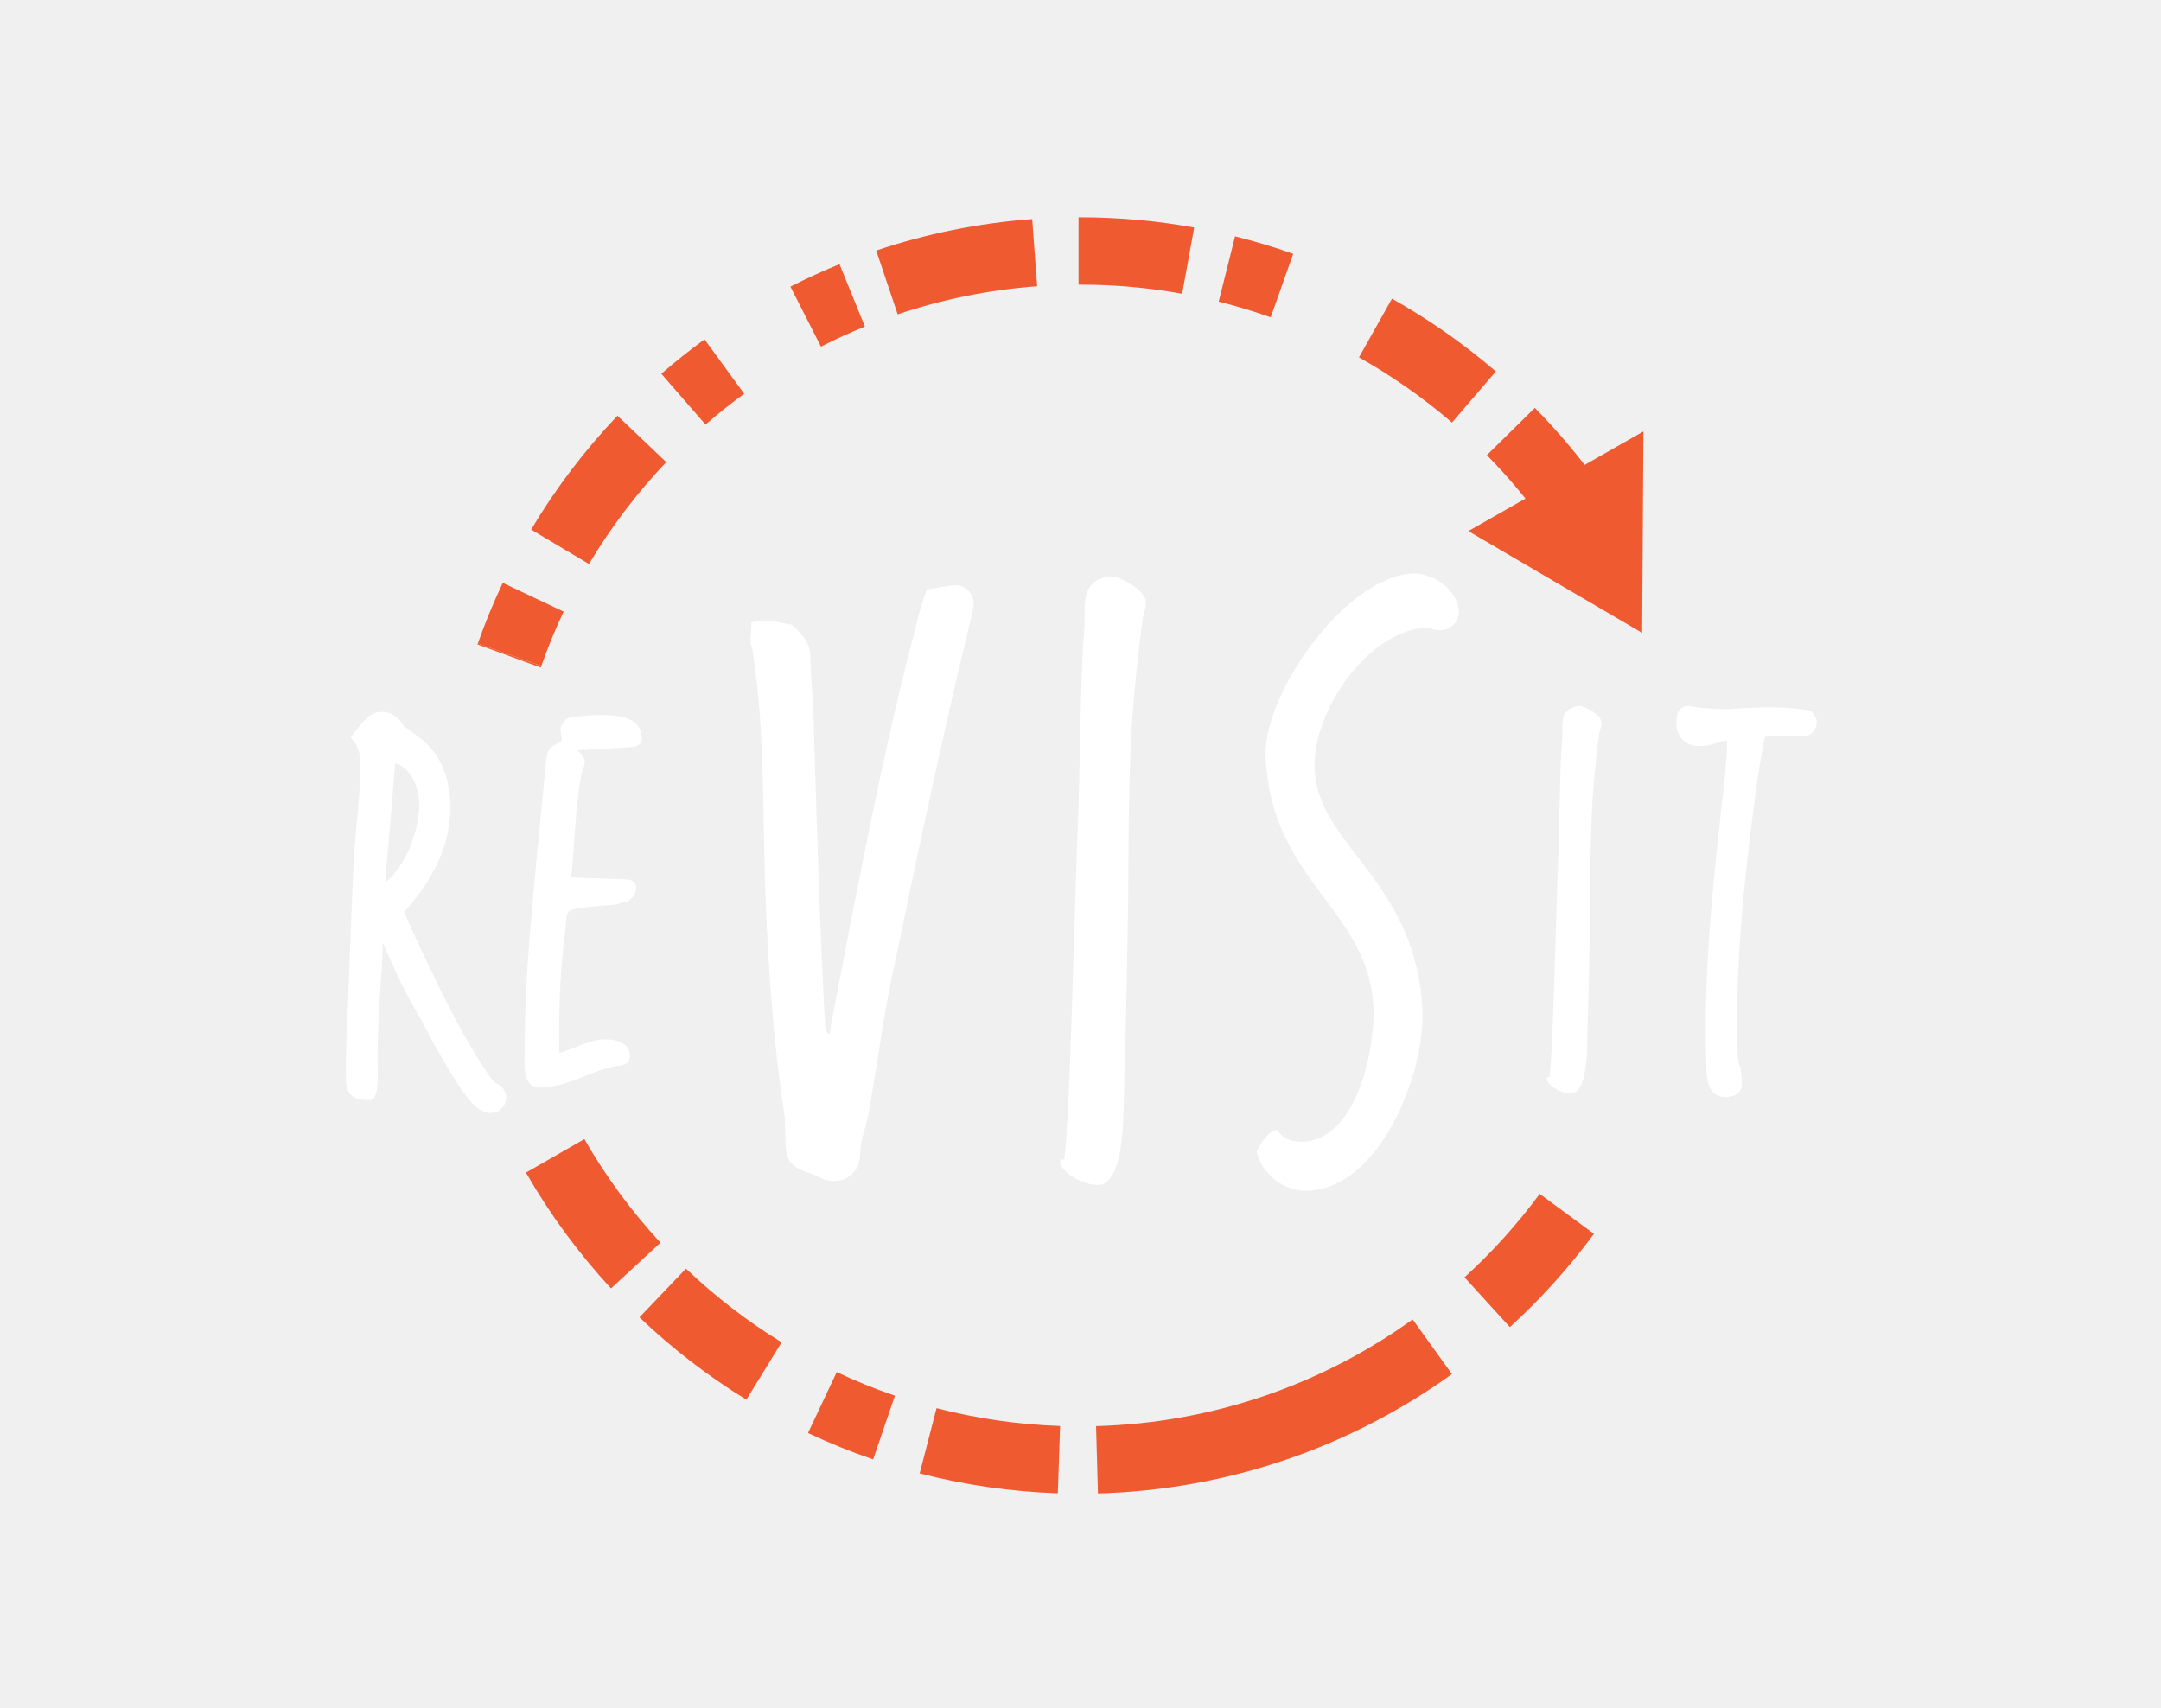
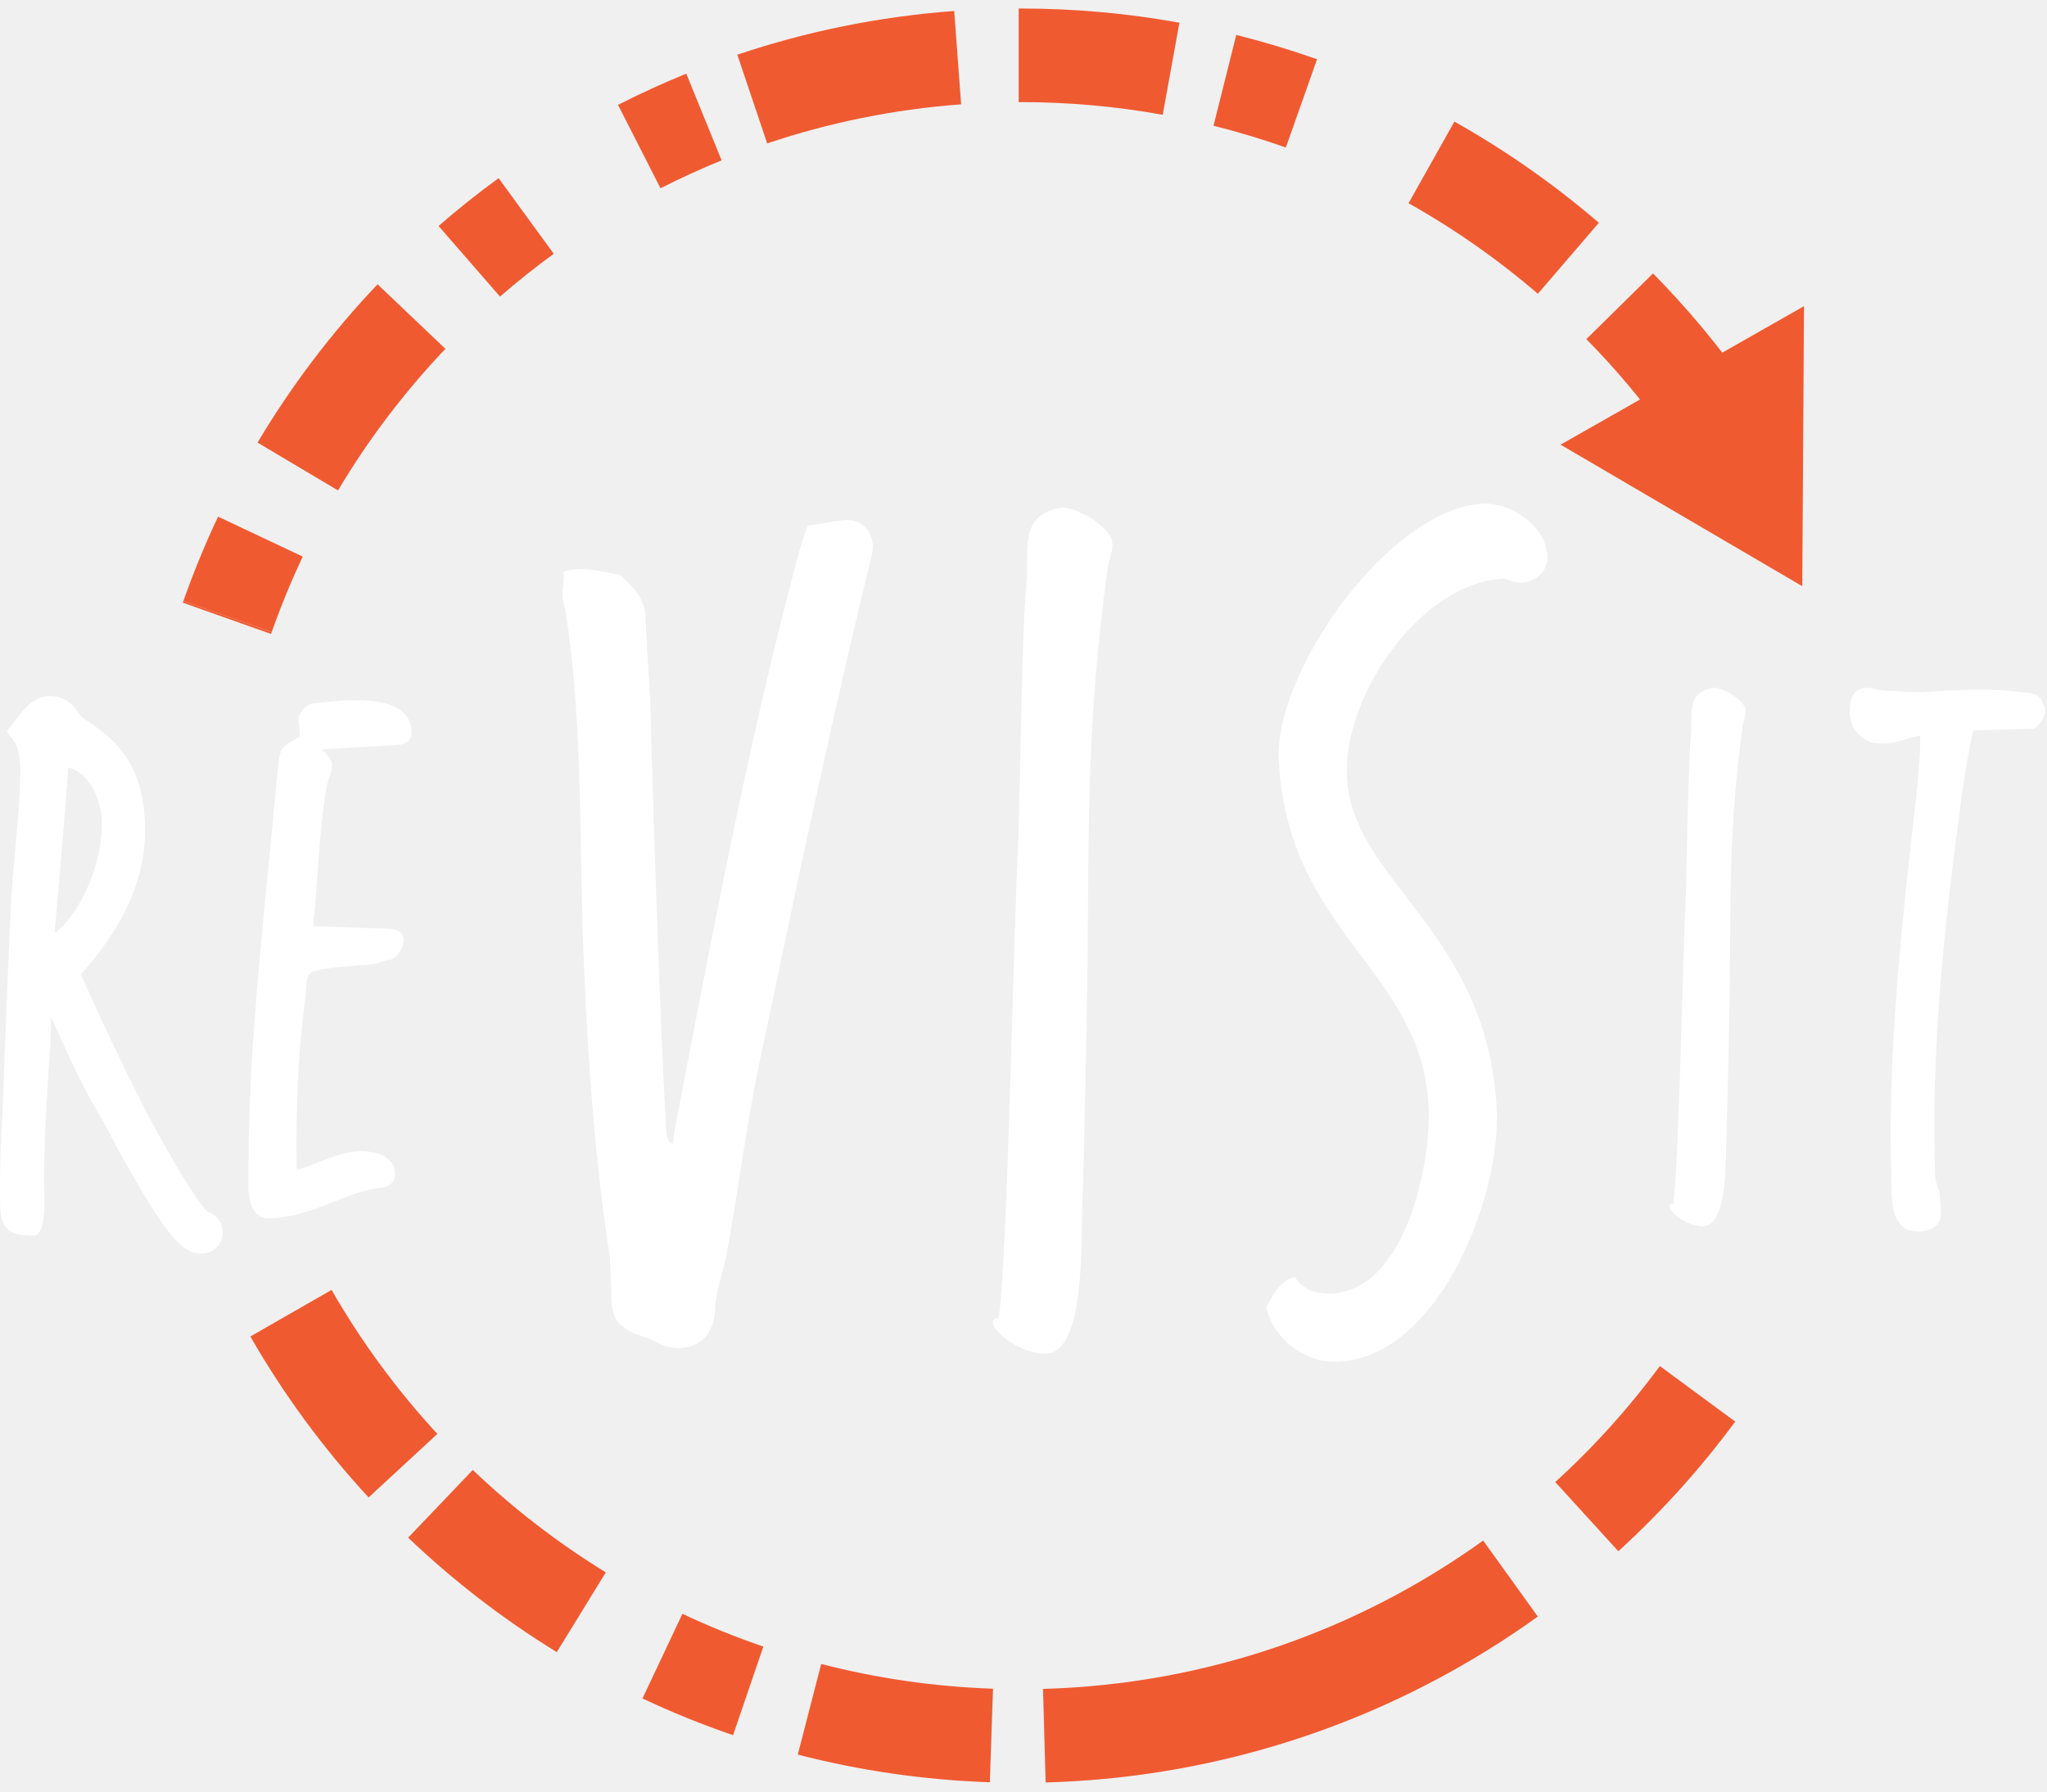
- <svg xmlns="http://www.w3.org/2000/svg" width="706" height="558" viewBox="0 0 706 558" fill="none">
-   <path d="M249.923 202.76C253.133 202.76 255.693 203.72 258.583 204.04C261.793 206.93 264.353 209.49 264.673 213.66C264.993 222.96 265.953 232.58 265.953 240.27C266.913 272.01 267.873 303.44 269.483 333.58C269.483 335.18 269.803 337.43 270.763 337.75C271.403 338.07 271.083 336.15 271.723 333.58C278.453 298.63 287.113 252.13 297.053 213.02C298.973 205.97 300.263 199.23 302.823 192.5C304.423 192.5 309.553 191.22 312.123 191.22C316.293 191.22 318.853 195.07 317.893 199.24C308.913 236.11 300.583 274.91 292.883 312.11C288.713 330.39 287.113 345.14 283.583 364.7C282.623 368.87 281.023 373.04 281.023 377.2C280.703 382.65 277.173 385.86 272.363 385.86C271.083 385.86 269.803 385.54 268.193 384.9C264.343 382.65 261.783 383.3 258.253 379.77C256.973 378.17 256.653 375.6 256.653 374C256.653 370.15 256.333 367.59 256.333 364.7C252.803 341.93 251.203 319.17 250.243 296.4C248.963 268.82 250.243 239.65 245.753 211.75C244.473 209.18 245.753 206.3 245.433 203.41C247.033 202.77 248.643 202.77 249.923 202.77V202.76Z" fill="white" />
-   <path d="M351.893 275.54C352.853 258.23 352.853 222.95 354.133 206.6C355.093 198.9 351.893 189.93 362.473 188.32C365.683 188 374.013 192.81 374.333 196.34C374.653 198.26 373.693 200.19 373.373 201.79C368.243 239.31 368.883 262.71 368.563 295.1C368.243 314.34 367.923 334.22 367.283 353.46C366.963 362.12 367.923 387.13 358.623 387.13C350.923 387.13 342.913 378.79 347.723 378.79C349.643 361.8 350.613 311.77 351.893 275.54Z" fill="white" />
-   <path d="M425.633 373.02C442.953 372.38 449.043 343.84 448.723 330.05C447.763 296.7 415.053 288.69 413.453 246.68C413.133 225.84 440.063 188 461.873 187.36C468.603 187.36 476.303 192.81 476.623 199.86C476.623 203.39 473.733 205.95 470.213 205.95C469.253 205.95 467.973 205.63 466.683 204.99C446.803 205.63 428.843 232.57 429.483 250.84C430.123 276.49 463.153 287.39 464.753 331C465.073 351.84 450.643 388.08 427.233 389.04C419.533 389.36 412.163 383.59 410.563 376.21C412.163 373 414.413 369.48 417.293 369.16C419.543 372.69 423.063 373.01 425.633 373.01V373.02Z" fill="white" />
-   <path d="M508.863 286.17C509.473 275.15 509.473 252.7 510.293 242.3C510.903 237.4 508.863 231.69 515.603 230.67C517.643 230.47 522.953 233.53 523.153 235.77C523.353 236.99 522.743 238.22 522.543 239.24C519.273 263.11 519.683 278.01 519.483 298.62C519.283 310.86 519.073 323.51 518.663 335.76C518.463 341.27 519.073 357.19 513.153 357.19C508.253 357.19 503.153 351.89 506.213 351.89C507.433 341.07 508.053 309.24 508.863 286.18V286.17Z" fill="white" />
-   <path d="M555.183 243.72C551.103 243.92 547.833 240.86 547.633 236.58C547.633 233.52 548.243 230.66 551.713 230.66C552.933 230.66 554.573 231.27 555.793 231.27C558.853 231.47 561.713 231.68 564.773 231.68L570.893 231.27C572.933 231.27 574.973 231.07 577.223 231.07C581.513 231.07 585.793 231.27 589.673 231.89C592.323 232.09 592.733 233.52 593.553 235.36C593.753 237.4 592.533 239.24 590.903 240.26L576.623 240.67C575.193 247.61 574.173 253.93 573.363 260.67C569.693 288.01 566.833 315.97 567.653 343.52C567.653 345.36 567.853 347.4 568.673 348.82C568.873 350.66 569.083 352.49 569.083 354.13C569.083 357.19 566.433 358.42 563.773 358.42C557.443 358.42 557.443 351.69 557.443 346.59C556.423 315.57 560.093 284.35 563.563 253.54C563.763 249.46 564.383 245.79 564.173 241.91C560.503 242.52 559.073 243.75 555.193 243.75L555.183 243.72Z" fill="white" />
-   <path d="M124.593 232.58C128.033 232.58 130.263 234.4 131.883 237.24C136.133 240.68 146.673 244.94 147.083 262.97C147.493 278.98 138.373 290.73 131.683 298.43C132.693 299.44 136.753 310.38 137.153 311.4C142.423 323.56 149.513 336.12 150.933 338.75C151.743 340.57 149.713 341.38 147.893 341.38H146.683C138.373 340.16 128.243 314.84 125.003 307.95C125.003 315.24 124.393 319.09 124.193 324.56C123.993 327.4 123.183 339.76 123.383 349.08C123.583 354.96 123.183 359.41 120.753 359.41C115.683 359.41 113.253 358.19 113.053 352.72C112.853 344.61 113.253 336.51 113.663 328.61C114.273 311.99 114.883 295.58 115.693 279.17C116.103 273.09 118.123 254.65 117.723 248.78C117.523 242.7 114.683 242.09 114.683 240.68C117.723 237.24 119.753 232.78 124.613 232.57L124.593 232.58ZM136.953 263.38C137.153 255.48 132.703 250.01 129.053 249.4C128.443 258.11 126.623 279.59 125.813 288.3C130.673 284.85 136.553 274.52 136.953 263.38Z" fill="white" />
-   <path d="M183.143 237.64C183.953 235.61 184.963 234.4 187.393 234.19C189.623 233.99 193.063 233.58 196.713 233.58C202.793 233.58 209.273 234.8 209.683 240.67C209.883 243.1 208.263 244.11 206.033 244.11L188.603 245.12C189.413 245.93 191.033 247.35 191.033 248.77C191.033 250.39 190.223 251.81 189.813 253.63C187.993 263.15 187.583 278.15 186.573 286.66L203.793 287.27C206.223 287.27 207.843 287.88 207.843 290.11C207.843 291.73 206.423 293.96 204.803 294.57C203.583 294.57 201.963 295.38 200.753 295.58C196.903 295.99 190.823 296.19 186.973 297.2C184.543 297.81 185.153 300.64 184.743 303.48C182.923 317.26 182.513 329.82 182.713 344C187.573 342.58 193.043 339.54 197.703 339.54C201.143 339.54 205.803 340.76 205.803 344.81C205.803 347.24 204.183 348.05 201.753 348.25C193.243 349.47 186.353 355.14 176.023 355.34C172.173 355.34 171.363 350.68 171.363 347.84C171.363 335.08 171.773 322.11 172.783 309.55C174.203 289.9 176.433 269.84 178.253 250.18C178.863 244.91 178.453 244.91 183.523 242.07L183.113 237.61L183.143 237.64Z" fill="white" />
-   <path d="M126.093 297.06C126.093 297.06 137.123 322.14 145.493 337.39C151.793 348.85 157.983 358.83 160.353 358.62" fill="white" />
-   <path d="M126.093 297.06C126.093 297.06 137.123 322.14 145.493 337.39C151.793 348.85 157.983 358.83 160.353 358.62" stroke="white" stroke-width="10" stroke-linecap="round" stroke-linejoin="round" />
-   <path d="M166.323 214.32C166.373 214.18 166.423 214.04 166.473 213.9" stroke="#F05A31" stroke-width="22" stroke-miterlimit="10" />
-   <path d="M207.693 413.47C197.643 402.59 188.793 390.57 181.373 377.63" stroke="#F05A31" stroke-width="22" stroke-miterlimit="10" />
-   <path d="M249.593 447.92C237.663 440.59 226.573 432.04 216.503 422.43" stroke="#F05A31" stroke-width="22" stroke-miterlimit="10" />
-   <path d="M288.813 466.4C281.913 464.04 275.193 461.31 268.663 458.23" stroke="#F05A31" stroke-width="22" stroke-miterlimit="10" />
-   <path d="M345.963 476.88C331.253 476.38 316.943 474.27 303.213 470.72" stroke="#F05A31" stroke-width="22" stroke-miterlimit="10" />
-   <path d="M467.933 440C436.933 462.28 399.213 475.79 358.393 476.93" stroke="#F05A31" stroke-width="22" stroke-miterlimit="10" />
-   <path d="M511.883 396.58C504.173 407.04 495.453 416.71 485.863 425.45" stroke="#F05A31" stroke-width="22" stroke-miterlimit="10" />
-   <path d="M493.593 140.98C500.973 148.47 507.753 156.56 513.863 165.15" stroke="#F05A31" stroke-width="22" stroke-miterlimit="10" />
-   <path d="M479.703 173.51L536.493 206.77L536.903 140.95L479.703 173.51Z" fill="#F05A31" />
-   <path d="M449.363 107.17C460.843 113.62 471.613 121.18 481.533 129.7" stroke="#F05A31" stroke-width="22" stroke-miterlimit="10" />
-   <path d="M400.823 87.88C406.933 89.41 412.933 91.22 418.813 93.3" stroke="#F05A31" stroke-width="22" stroke-miterlimit="10" />
-   <path d="M352.363 82C352.513 82 352.663 82 352.813 82C364.883 82 376.703 83.08 388.173 85.16" stroke="#F05A31" stroke-width="22" stroke-miterlimit="10" />
-   <path d="M289.763 92.28C305.093 87.12 321.273 83.79 338.033 82.55" stroke="#F05A31" stroke-width="22" stroke-miterlimit="10" />
-   <path d="M263.213 103.45C268.163 100.93 273.233 98.61 278.413 96.5" stroke="#F05A31" stroke-width="22" stroke-miterlimit="10" />
-   <path d="M223.273 130.41C227.573 126.67 232.033 123.12 236.643 119.76" stroke="#F05A31" stroke-width="22" stroke-miterlimit="10" />
-   <path d="M182.973 178.64C190.553 165.9 199.533 154.08 209.693 143.4" stroke="#F05A31" stroke-width="22" stroke-miterlimit="10" />
-   <path d="M166.473 213.9C168.733 207.48 171.313 201.22 174.193 195.12" stroke="#F05A31" stroke-width="22" stroke-miterlimit="10" />
+ <svg xmlns="http://www.w3.org/2000/svg" width="481" height="421" viewBox="0 0 481 421" fill="none">
+   <path d="M136.923 133.76C140.133 133.76 142.693 134.72 145.583 135.04C148.793 137.93 151.353 140.49 151.673 144.66C151.993 153.96 152.953 163.58 152.953 171.27C153.913 203.01 154.873 234.44 156.483 264.58C156.483 266.18 156.803 268.43 157.763 268.75C158.403 269.07 158.083 267.15 158.723 264.58C165.453 229.63 174.113 183.13 184.053 144.02C185.973 136.97 187.263 130.23 189.823 123.5C191.423 123.5 196.553 122.22 199.123 122.22C203.293 122.22 205.853 126.07 204.893 130.24C195.913 167.11 187.583 205.91 179.883 243.11C175.713 261.39 174.113 276.14 170.583 295.7C169.623 299.87 168.023 304.04 168.023 308.2C167.703 313.65 164.173 316.86 159.363 316.86C158.083 316.86 156.803 316.54 155.193 315.9C151.343 313.65 148.783 314.3 145.253 310.77C143.973 309.17 143.653 306.6 143.653 305C143.653 301.15 143.333 298.59 143.333 295.7C139.803 272.93 138.203 250.17 137.243 227.4C135.963 199.82 137.243 170.65 132.753 142.75C131.473 140.18 132.753 137.3 132.433 134.41C134.033 133.77 135.643 133.77 136.923 133.77V133.76Z" fill="white" />
+   <path d="M238.893 206.54C239.853 189.23 239.853 153.95 241.133 137.6C242.093 129.9 238.893 120.93 249.473 119.32C252.683 119 261.013 123.81 261.333 127.34C261.653 129.26 260.693 131.19 260.373 132.79C255.243 170.31 255.883 193.71 255.563 226.1C255.243 245.34 254.923 265.22 254.283 284.46C253.963 293.12 254.923 318.13 245.623 318.13C237.923 318.13 229.913 309.79 234.723 309.79C236.643 292.8 237.613 242.77 238.893 206.54Z" fill="white" />
+   <path d="M312.633 304.02C329.953 303.38 336.043 274.84 335.723 261.05C334.763 227.7 302.053 219.69 300.453 177.68C300.133 156.84 327.063 119 348.873 118.36C355.603 118.36 363.303 123.81 363.623 130.86C363.623 134.39 360.733 136.95 357.213 136.95C356.253 136.95 354.973 136.63 353.683 135.99C333.803 136.63 315.843 163.57 316.483 181.84C317.123 207.49 350.153 218.39 351.753 262C352.073 282.84 337.643 319.08 314.233 320.04C306.533 320.36 299.163 314.59 297.563 307.21C299.163 304 301.413 300.48 304.293 300.16C306.543 303.69 310.063 304.01 312.633 304.01V304.02Z" fill="white" />
+   <path d="M395.863 217.17C396.473 206.15 396.473 183.7 397.293 173.3C397.903 168.4 395.863 162.69 402.603 161.67C404.643 161.47 409.953 164.53 410.153 166.77C410.353 167.99 409.743 169.22 409.543 170.24C406.273 194.11 406.683 209.01 406.483 229.62C406.283 241.86 406.073 254.51 405.663 266.76C405.463 272.27 406.073 288.19 400.153 288.19C395.253 288.19 390.153 282.89 393.213 282.89C394.433 272.07 395.053 240.24 395.863 217.18V217.17Z" fill="white" />
+   <path d="M442.183 174.72C438.103 174.92 434.833 171.86 434.633 167.58C434.633 164.52 435.243 161.66 438.713 161.66C439.933 161.66 441.573 162.27 442.793 162.27C445.853 162.47 448.713 162.68 451.773 162.68L457.893 162.27C459.933 162.27 461.973 162.07 464.223 162.07C468.513 162.07 472.793 162.27 476.673 162.89C479.323 163.09 479.733 164.52 480.553 166.36C480.753 168.4 479.533 170.24 477.903 171.26L463.623 171.67C462.193 178.61 461.173 184.93 460.363 191.67C456.693 219.01 453.833 246.97 454.653 274.52C454.653 276.36 454.853 278.4 455.673 279.82C455.873 281.66 456.083 283.49 456.083 285.13C456.083 288.19 453.433 289.42 450.773 289.42C444.443 289.42 444.443 282.69 444.443 277.59C443.423 246.57 447.093 215.35 450.563 184.54C450.763 180.46 451.383 176.79 451.173 172.91C447.503 173.52 446.073 174.75 442.193 174.75L442.183 174.72Z" fill="white" />
+   <path d="M11.593 163.58C15.033 163.58 17.263 165.4 18.883 168.24C23.133 171.68 33.673 175.94 34.083 193.97C34.493 209.98 25.373 221.73 18.683 229.43C19.693 230.44 23.753 241.38 24.153 242.4C29.423 254.56 36.513 267.12 37.933 269.75C38.743 271.57 36.713 272.38 34.893 272.38H33.683C25.373 271.16 15.243 245.84 12.003 238.95C12.003 246.24 11.393 250.09 11.193 255.56C10.993 258.4 10.183 270.76 10.383 280.08C10.583 285.96 10.183 290.41 7.753 290.41C2.683 290.41 0.253 289.19 0.053 283.72C-0.147 275.61 0.253 267.51 0.663 259.61C1.273 242.99 1.883 226.58 2.693 210.17C3.103 204.09 5.123 185.65 4.723 179.78C4.523 173.7 1.683 173.09 1.683 171.68C4.723 168.24 6.753 163.78 11.613 163.57L11.593 163.58ZM23.953 194.38C24.153 186.48 19.703 181.01 16.053 180.4C15.443 189.11 13.623 210.59 12.813 219.3C17.673 215.85 23.553 205.52 23.953 194.38Z" fill="white" />
+   <path d="M70.143 168.64C70.953 166.61 71.963 165.4 74.393 165.19C76.623 164.99 80.063 164.58 83.713 164.58C89.793 164.58 96.273 165.8 96.683 171.67C96.883 174.1 95.263 175.11 93.033 175.11L75.603 176.12C76.413 176.93 78.033 178.35 78.033 179.77C78.033 181.39 77.223 182.81 76.813 184.63C74.993 194.15 74.583 209.15 73.573 217.66L90.793 218.27C93.223 218.27 94.843 218.88 94.843 221.11C94.843 222.73 93.423 224.96 91.803 225.57C90.583 225.57 88.963 226.38 87.753 226.58C83.903 226.99 77.823 227.19 73.973 228.2C71.543 228.81 72.153 231.64 71.743 234.48C69.923 248.26 69.513 260.82 69.713 275C74.573 273.58 80.043 270.54 84.703 270.54C88.143 270.54 92.803 271.76 92.803 275.81C92.803 278.24 91.183 279.05 88.753 279.25C80.243 280.47 73.353 286.14 63.023 286.34C59.173 286.34 58.363 281.68 58.363 278.84C58.363 266.08 58.773 253.11 59.783 240.55C61.203 220.9 63.433 200.84 65.253 181.18C65.863 175.91 65.453 175.91 70.523 173.07L70.113 168.61L70.143 168.64Z" fill="white" />
+   <path d="M13.093 228.06C13.093 228.06 24.123 253.14 32.493 268.39C38.793 279.85 44.983 289.83 47.353 289.62" fill="white" />
+   <path d="M13.093 228.06C13.093 228.06 24.123 253.14 32.493 268.39C38.793 279.85 44.983 289.83 47.353 289.62" stroke="white" stroke-width="10" stroke-linecap="round" stroke-linejoin="round" />
+   <path d="M53.323 145.32C53.373 145.18 53.423 145.04 53.473 144.9" stroke="#F05A31" stroke-width="22" stroke-miterlimit="10" />
+   <path d="M94.693 344.47C84.643 333.59 75.793 321.57 68.373 308.63" stroke="#F05A31" stroke-width="22" stroke-miterlimit="10" />
+   <path d="M136.593 378.92C124.663 371.59 113.573 363.04 103.503 353.43" stroke="#F05A31" stroke-width="22" stroke-miterlimit="10" />
+   <path d="M175.813 397.4C168.913 395.04 162.193 392.31 155.663 389.23" stroke="#F05A31" stroke-width="22" stroke-miterlimit="10" />
+   <path d="M232.963 407.88C218.253 407.38 203.943 405.27 190.213 401.72" stroke="#F05A31" stroke-width="22" stroke-miterlimit="10" />
+   <path d="M354.933 371C323.933 393.28 286.213 406.79 245.393 407.93" stroke="#F05A31" stroke-width="22" stroke-miterlimit="10" />
+   <path d="M398.883 327.58C391.173 338.04 382.453 347.71 372.863 356.45" stroke="#F05A31" stroke-width="22" stroke-miterlimit="10" />
+   <path d="M380.593 71.98C387.973 79.47 394.753 87.56 400.863 96.15" stroke="#F05A31" stroke-width="22" stroke-miterlimit="10" />
+   <path d="M366.703 104.51L423.493 137.77L423.903 71.95L366.703 104.51Z" fill="#F05A31" />
+   <path d="M336.363 38.17C347.843 44.62 358.613 52.18 368.533 60.7" stroke="#F05A31" stroke-width="22" stroke-miterlimit="10" />
+   <path d="M287.823 18.88C293.933 20.41 299.933 22.22 305.813 24.3" stroke="#F05A31" stroke-width="22" stroke-miterlimit="10" />
+   <path d="M239.363 13C239.513 13 239.663 13 239.813 13C251.883 13 263.703 14.08 275.173 16.16" stroke="#F05A31" stroke-width="22" stroke-miterlimit="10" />
+   <path d="M176.763 23.28C192.093 18.12 208.273 14.79 225.033 13.55" stroke="#F05A31" stroke-width="22" stroke-miterlimit="10" />
+   <path d="M150.213 34.45C155.163 31.93 160.233 29.61 165.413 27.5" stroke="#F05A31" stroke-width="22" stroke-miterlimit="10" />
+   <path d="M110.273 61.41C114.573 57.67 119.033 54.12 123.643 50.76" stroke="#F05A31" stroke-width="22" stroke-miterlimit="10" />
+   <path d="M69.973 109.64C77.553 96.9 86.533 85.08 96.693 74.4" stroke="#F05A31" stroke-width="22" stroke-miterlimit="10" />
+   <path d="M53.473 144.9C55.733 138.48 58.313 132.22 61.193 126.12" stroke="#F05A31" stroke-width="22" stroke-miterlimit="10" />
</svg>
